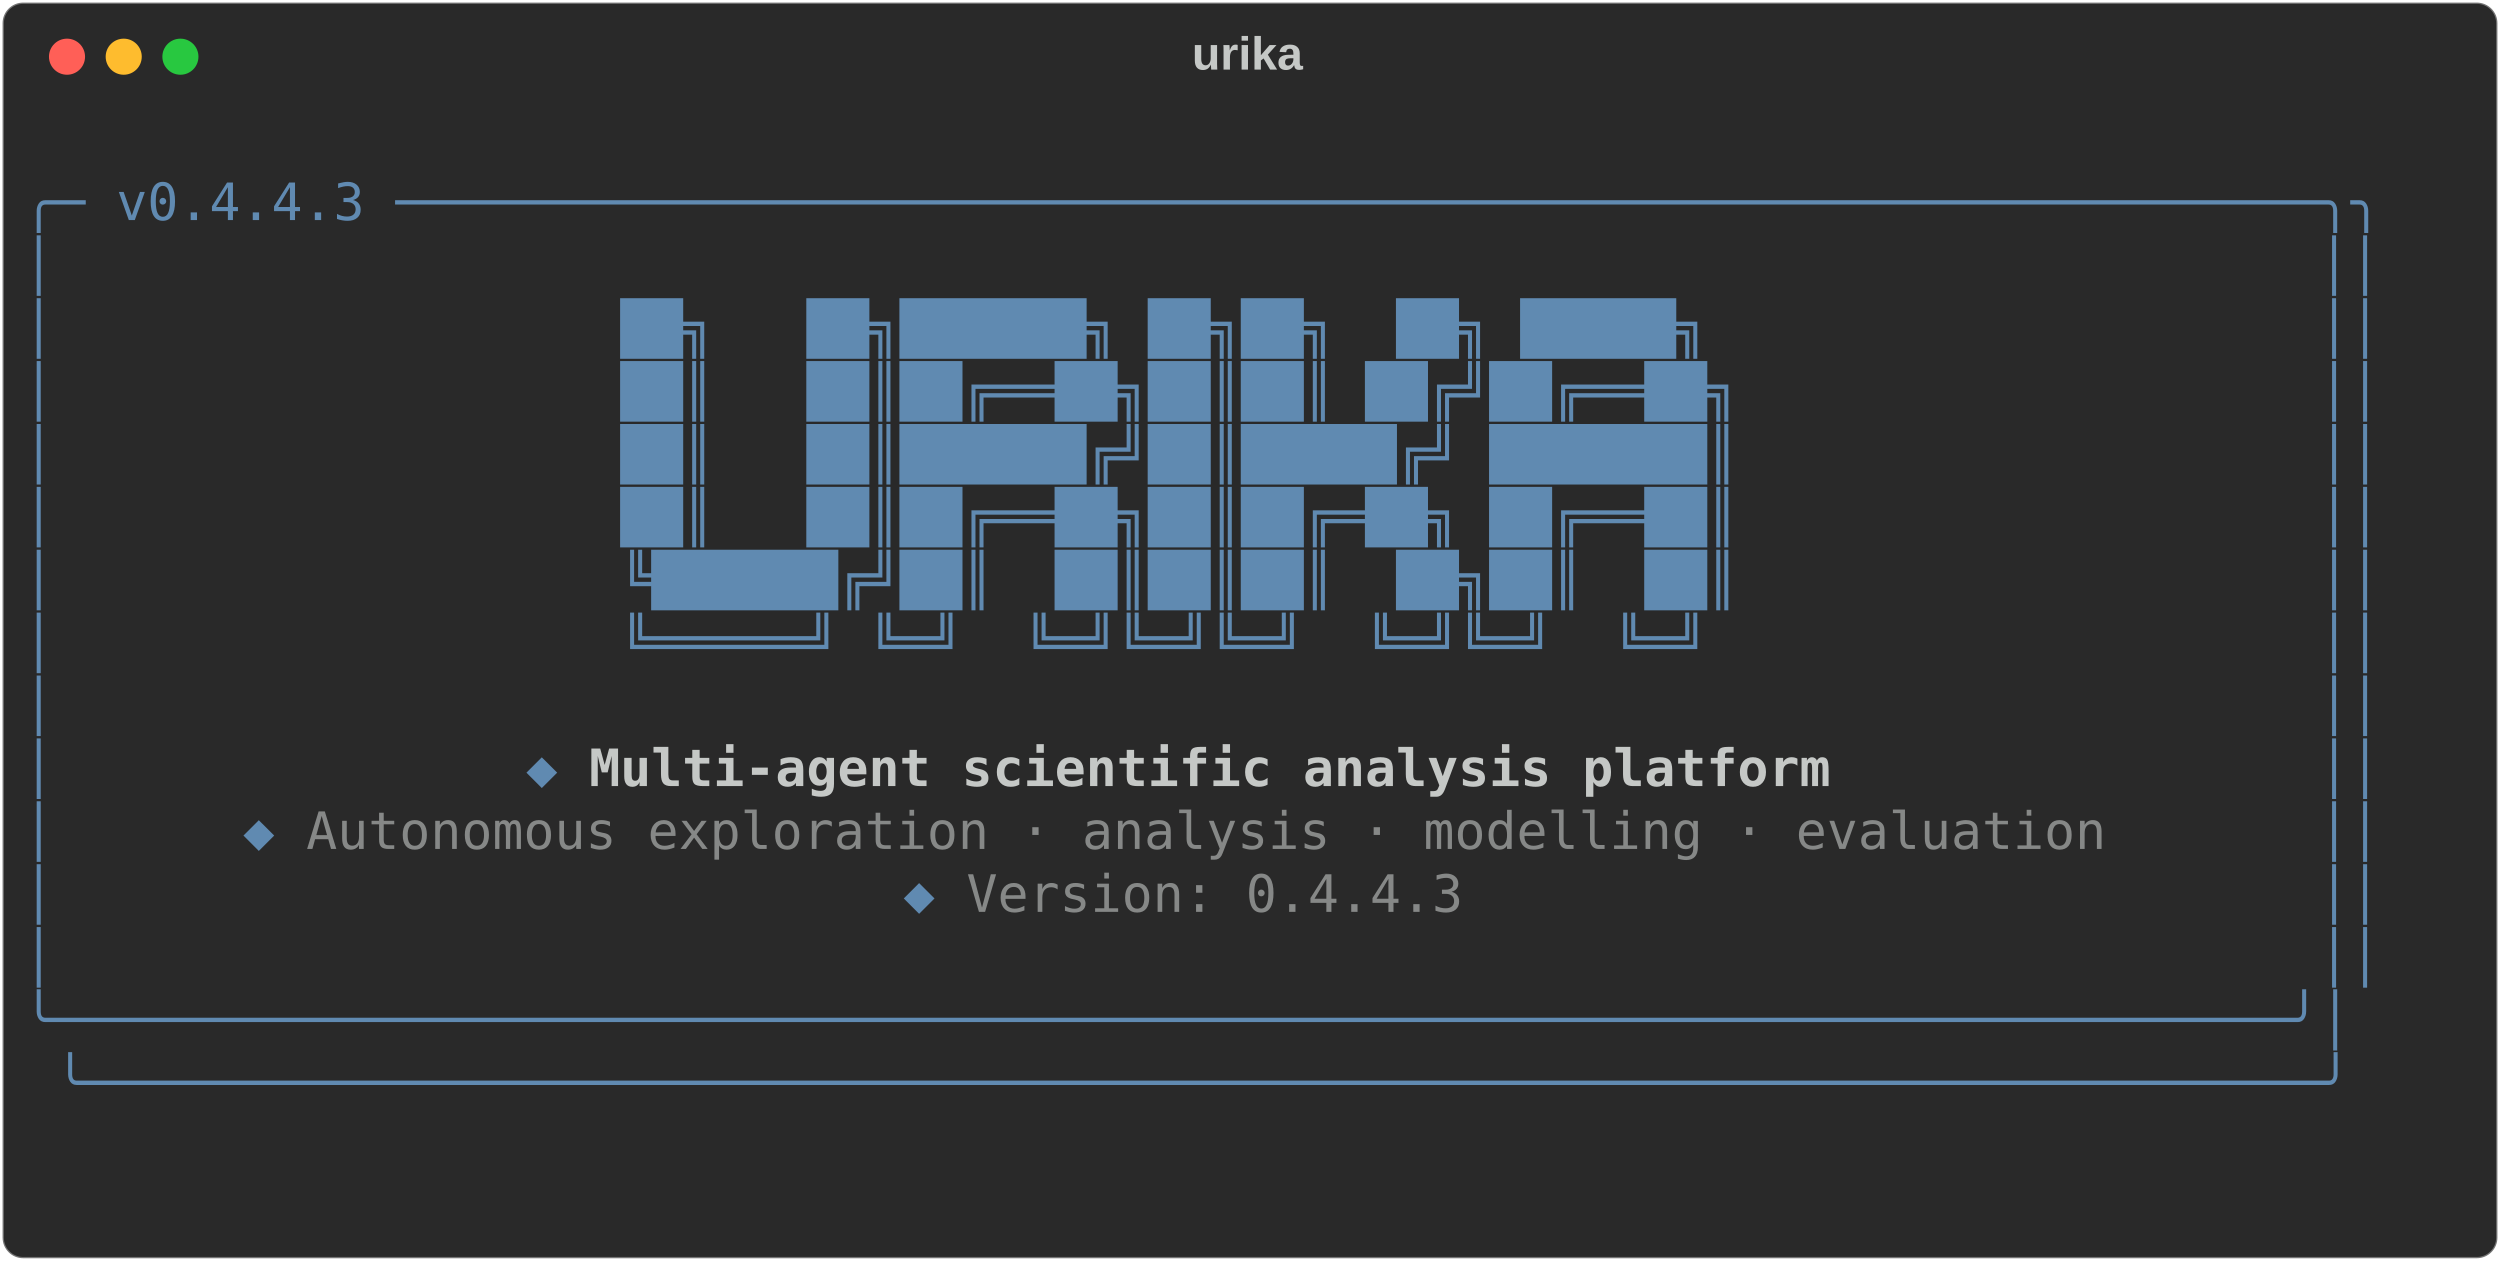
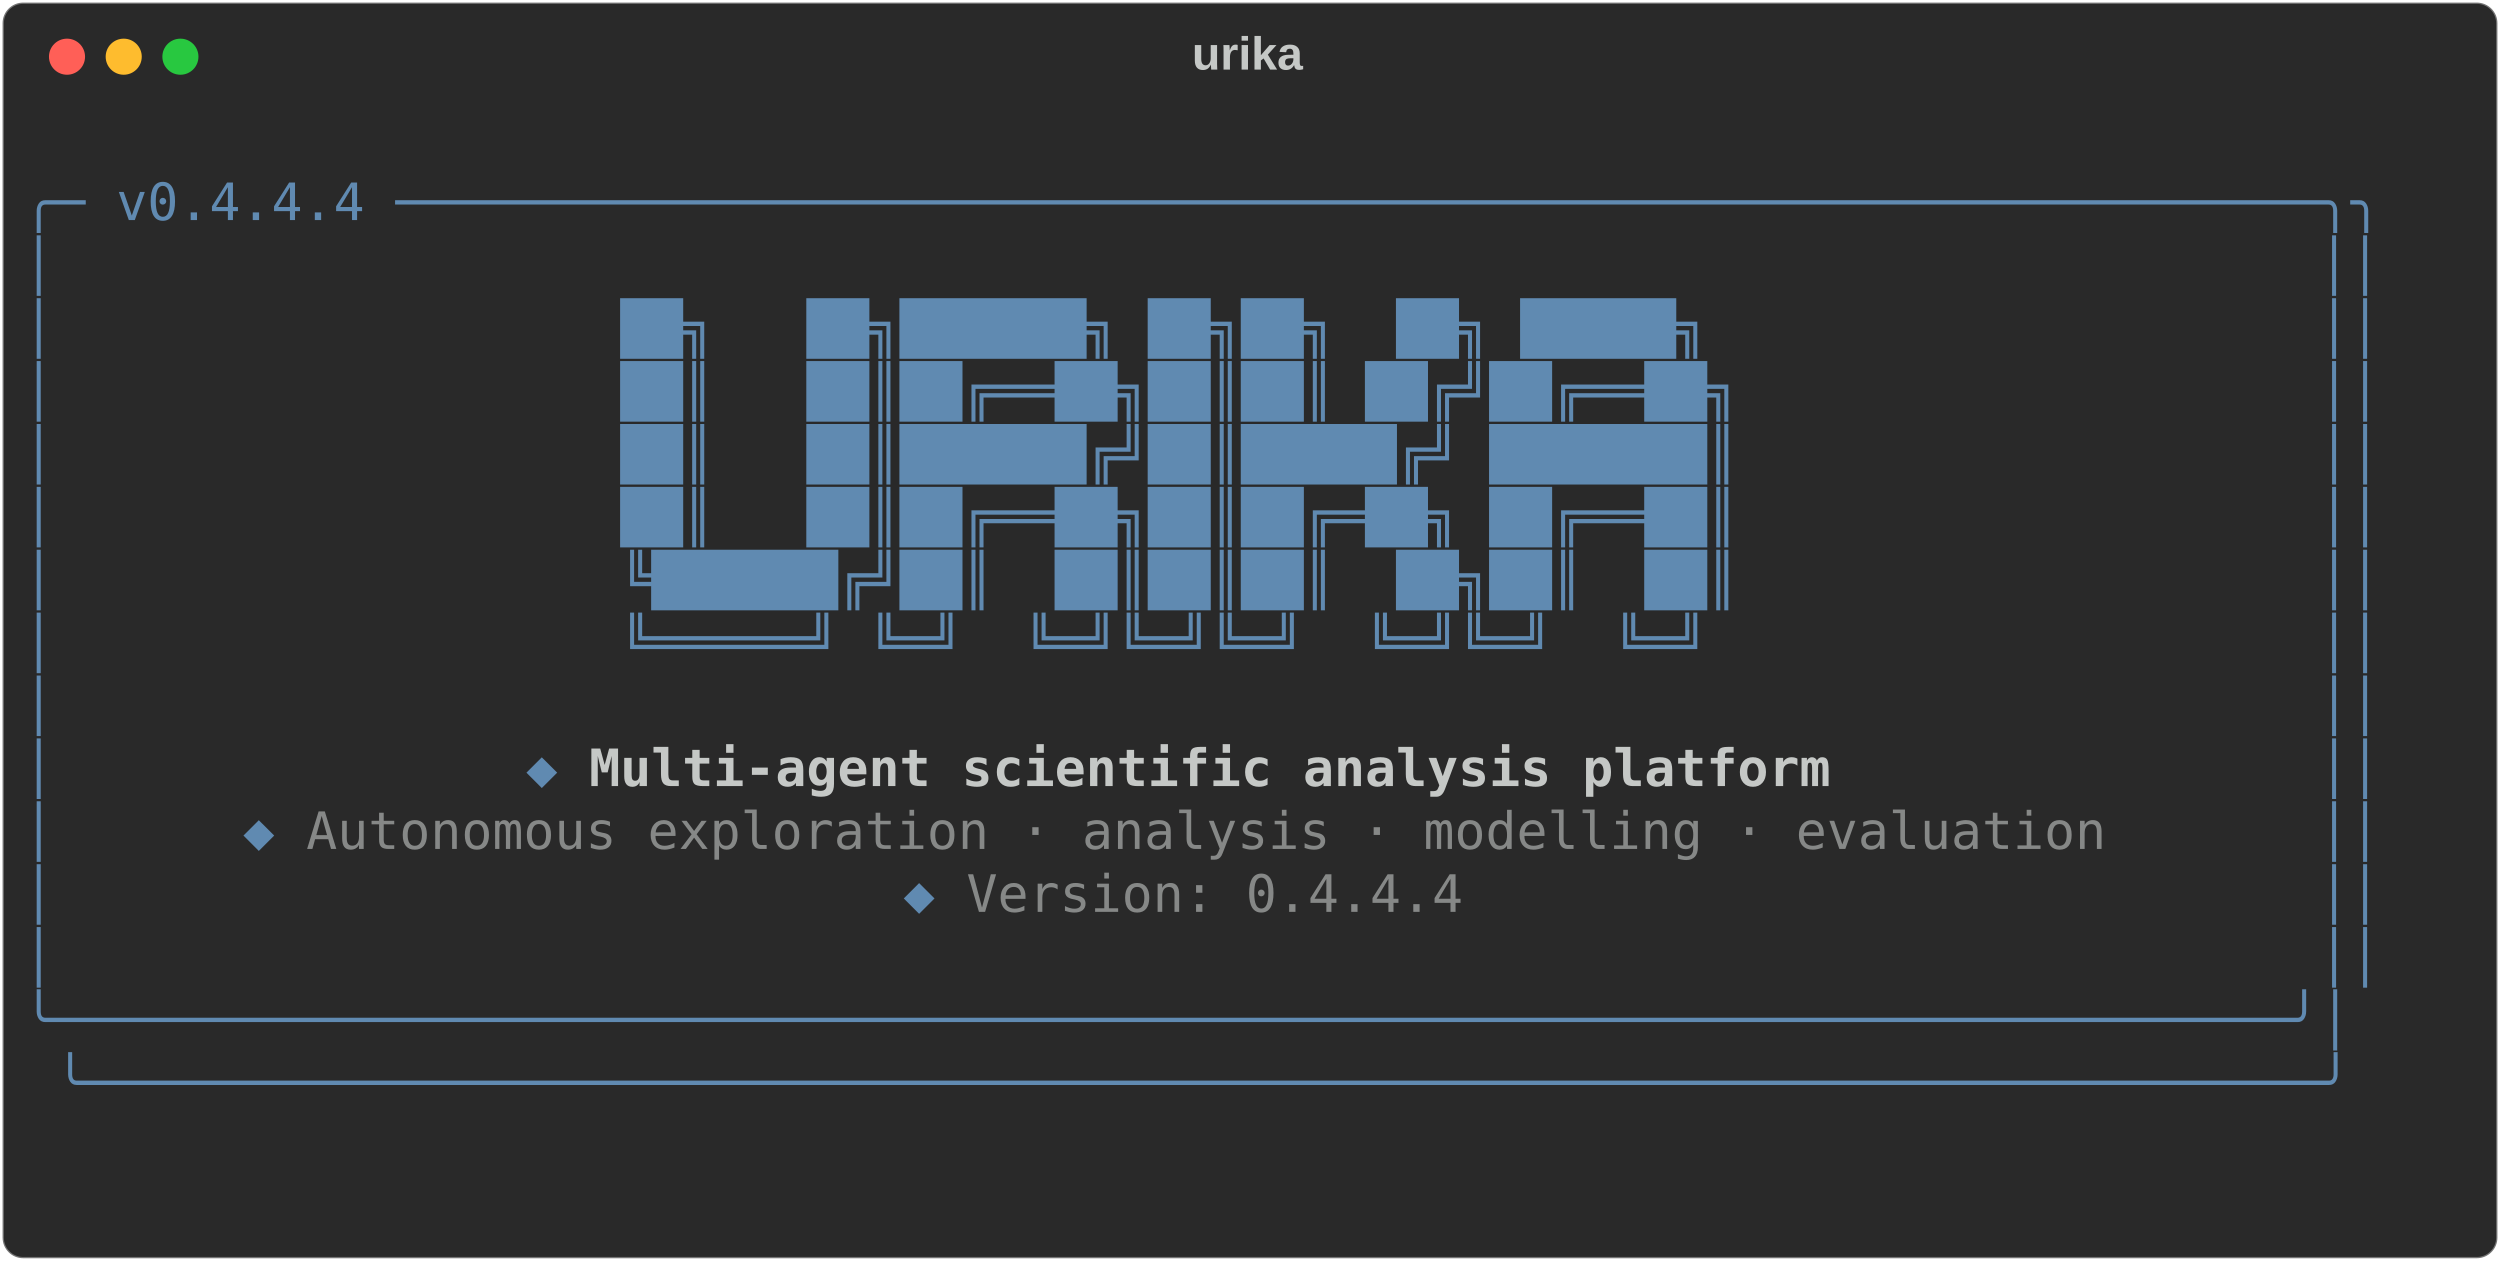
<svg xmlns="http://www.w3.org/2000/svg" class="rich-terminal" viewBox="0 0 970 489.2">
  <style>

    @font-face {
        font-family: "JetBrains Mono", "Fira Code";
        src: local("FiraCode-Regular"),
                url("https://cdnjs.cloudflare.com/ajax/libs/firacode/6.2.0/woff2/FiraCode-Regular.woff2") format("woff2"),
                url("https://cdnjs.cloudflare.com/ajax/libs/firacode/6.2.0/woff/FiraCode-Regular.woff") format("woff");
        font-style: normal;
        font-weight: 400;
    }
    @font-face {
        font-family: "JetBrains Mono", "Fira Code";
        src: local("FiraCode-Bold"),
                url("https://cdnjs.cloudflare.com/ajax/libs/firacode/6.2.0/woff2/FiraCode-Bold.woff2") format("woff2"),
                url("https://cdnjs.cloudflare.com/ajax/libs/firacode/6.2.0/woff/FiraCode-Bold.woff") format("woff");
        font-style: bold;
        font-weight: 700;
    }

-     .terminal-2601059913-matrix {
+     .terminal-3016754763-matrix {
        font-family: JetBrains Mono, Fira Code, DejaVu Sans Mono, monospace;
        font-size: 20px;
        line-height: 24.4px;
        font-variant-east-asian: full-width;
    }

-     .terminal-2601059913-title {
+     .terminal-3016754763-title {
        font-size: 18px;
        font-weight: bold;
        font-family: arial;
    }

-     .terminal-2601059913-r1 { fill: #c5c8c6 }
- .terminal-2601059913-r2 { fill: #608ab1 }
- .terminal-2601059913-r3 { fill: #c5c8c6;font-weight: bold }
- .terminal-2601059913-r4 { fill: #868887 }
+     .terminal-3016754763-r1 { fill: #c5c8c6 }
+ .terminal-3016754763-r2 { fill: #608ab1 }
+ .terminal-3016754763-r3 { fill: #c5c8c6;font-weight: bold }
+ .terminal-3016754763-r4 { fill: #868887 }
    </style>
  <defs>
-     <clipPath id="terminal-2601059913-clip-terminal">
+     <clipPath id="terminal-3016754763-clip-terminal">
      <rect x="0" y="0" width="950.6" height="438.2" />
    </clipPath>
-     <clipPath id="terminal-2601059913-line-0">
+     <clipPath id="terminal-3016754763-line-0">
      <rect x="0" y="1.5" width="951.6" height="24.65" />
    </clipPath>
-     <clipPath id="terminal-2601059913-line-1">
+     <clipPath id="terminal-3016754763-line-1">
      <rect x="0" y="25.9" width="951.6" height="24.65" />
    </clipPath>
-     <clipPath id="terminal-2601059913-line-2">
+     <clipPath id="terminal-3016754763-line-2">
      <rect x="0" y="50.3" width="951.6" height="24.65" />
    </clipPath>
-     <clipPath id="terminal-2601059913-line-3">
+     <clipPath id="terminal-3016754763-line-3">
      <rect x="0" y="74.7" width="951.6" height="24.65" />
    </clipPath>
-     <clipPath id="terminal-2601059913-line-4">
+     <clipPath id="terminal-3016754763-line-4">
      <rect x="0" y="99.1" width="951.6" height="24.65" />
    </clipPath>
-     <clipPath id="terminal-2601059913-line-5">
+     <clipPath id="terminal-3016754763-line-5">
      <rect x="0" y="123.5" width="951.6" height="24.65" />
    </clipPath>
-     <clipPath id="terminal-2601059913-line-6">
+     <clipPath id="terminal-3016754763-line-6">
      <rect x="0" y="147.9" width="951.6" height="24.65" />
    </clipPath>
-     <clipPath id="terminal-2601059913-line-7">
+     <clipPath id="terminal-3016754763-line-7">
      <rect x="0" y="172.3" width="951.6" height="24.65" />
    </clipPath>
-     <clipPath id="terminal-2601059913-line-8">
+     <clipPath id="terminal-3016754763-line-8">
      <rect x="0" y="196.7" width="951.6" height="24.65" />
    </clipPath>
-     <clipPath id="terminal-2601059913-line-9">
+     <clipPath id="terminal-3016754763-line-9">
      <rect x="0" y="221.1" width="951.6" height="24.65" />
    </clipPath>
-     <clipPath id="terminal-2601059913-line-10">
+     <clipPath id="terminal-3016754763-line-10">
      <rect x="0" y="245.5" width="951.6" height="24.65" />
    </clipPath>
-     <clipPath id="terminal-2601059913-line-11">
+     <clipPath id="terminal-3016754763-line-11">
      <rect x="0" y="269.9" width="951.6" height="24.65" />
    </clipPath>
-     <clipPath id="terminal-2601059913-line-12">
+     <clipPath id="terminal-3016754763-line-12">
      <rect x="0" y="294.3" width="951.6" height="24.65" />
    </clipPath>
-     <clipPath id="terminal-2601059913-line-13">
+     <clipPath id="terminal-3016754763-line-13">
      <rect x="0" y="318.7" width="951.6" height="24.65" />
    </clipPath>
-     <clipPath id="terminal-2601059913-line-14">
+     <clipPath id="terminal-3016754763-line-14">
      <rect x="0" y="343.1" width="951.6" height="24.65" />
    </clipPath>
-     <clipPath id="terminal-2601059913-line-15">
+     <clipPath id="terminal-3016754763-line-15">
      <rect x="0" y="367.5" width="951.6" height="24.65" />
    </clipPath>
-     <clipPath id="terminal-2601059913-line-16">
+     <clipPath id="terminal-3016754763-line-16">
      <rect x="0" y="391.9" width="951.6" height="24.65" />
    </clipPath>
  </defs>
  <rect fill="#292929" stroke="rgba(255,255,255,0.35)" stroke-width="1" x="1" y="1" width="968" height="487.2" rx="8" />
-   <text class="terminal-2601059913-title" fill="#c5c8c6" text-anchor="middle" x="484" y="27">urika</text>
+   <text class="terminal-3016754763-title" fill="#c5c8c6" text-anchor="middle" x="484" y="27">urika</text>
  <g transform="translate(26,22)">
    <circle cx="0" cy="0" r="7" fill="#ff5f57" />
    <circle cx="22" cy="0" r="7" fill="#febc2e" />
    <circle cx="44" cy="0" r="7" fill="#28c840" />
  </g>
-   <g transform="translate(9, 41)" clip-path="url(#terminal-2601059913-clip-terminal)">
-     <g class="terminal-2601059913-matrix">
-       <text class="terminal-2601059913-r1" x="951.6" y="20" textLength="12.2" clip-path="url(#terminal-2601059913-line-0)">
+   <g transform="translate(9, 41)" clip-path="url(#terminal-3016754763-clip-terminal)">
+     <g class="terminal-3016754763-matrix">
+       <text class="terminal-3016754763-r1" x="951.6" y="20" textLength="12.2" clip-path="url(#terminal-3016754763-line-0)">
</text>
-       <text class="terminal-2601059913-r2" x="0" y="44.4" textLength="927.2" clip-path="url(#terminal-2601059913-line-1)">╭─ v0.4.4.3 ──────────────────────────────────────────────────────────────╮╮</text>
-       <text class="terminal-2601059913-r1" x="951.6" y="44.4" textLength="12.2" clip-path="url(#terminal-2601059913-line-1)">
+       <text class="terminal-3016754763-r2" x="0" y="44.4" textLength="927.2" clip-path="url(#terminal-3016754763-line-1)">╭─ v0.4.4.4 ──────────────────────────────────────────────────────────────╮╮</text>
+       <text class="terminal-3016754763-r1" x="951.6" y="44.4" textLength="12.2" clip-path="url(#terminal-3016754763-line-1)">
</text>
-       <text class="terminal-2601059913-r2" x="0" y="68.8" textLength="12.2" clip-path="url(#terminal-2601059913-line-2)">│</text>
-       <text class="terminal-2601059913-r2" x="890.6" y="68.8" textLength="24.4" clip-path="url(#terminal-2601059913-line-2)">││</text>
-       <text class="terminal-2601059913-r1" x="951.6" y="68.8" textLength="12.2" clip-path="url(#terminal-2601059913-line-2)">
+       <text class="terminal-3016754763-r2" x="0" y="68.8" textLength="12.2" clip-path="url(#terminal-3016754763-line-2)">│</text>
+       <text class="terminal-3016754763-r2" x="890.6" y="68.8" textLength="24.4" clip-path="url(#terminal-3016754763-line-2)">││</text>
+       <text class="terminal-3016754763-r1" x="951.6" y="68.8" textLength="12.2" clip-path="url(#terminal-3016754763-line-2)">
</text>
-       <text class="terminal-2601059913-r2" x="0" y="93.2" textLength="12.2" clip-path="url(#terminal-2601059913-line-3)">│</text>
-       <text class="terminal-2601059913-r2" x="231.8" y="93.2" textLength="439.2" clip-path="url(#terminal-2601059913-line-3)">██╗   ██╗██████╗ ██╗██╗  ██╗ █████╗ </text>
-       <text class="terminal-2601059913-r2" x="890.6" y="93.2" textLength="24.4" clip-path="url(#terminal-2601059913-line-3)">││</text>
-       <text class="terminal-2601059913-r1" x="951.6" y="93.2" textLength="12.2" clip-path="url(#terminal-2601059913-line-3)">
+       <text class="terminal-3016754763-r2" x="0" y="93.2" textLength="12.2" clip-path="url(#terminal-3016754763-line-3)">│</text>
+       <text class="terminal-3016754763-r2" x="231.8" y="93.2" textLength="439.2" clip-path="url(#terminal-3016754763-line-3)">██╗   ██╗██████╗ ██╗██╗  ██╗ █████╗ </text>
+       <text class="terminal-3016754763-r2" x="890.6" y="93.2" textLength="24.4" clip-path="url(#terminal-3016754763-line-3)">││</text>
+       <text class="terminal-3016754763-r1" x="951.6" y="93.2" textLength="12.2" clip-path="url(#terminal-3016754763-line-3)">
</text>
-       <text class="terminal-2601059913-r2" x="0" y="117.6" textLength="12.2" clip-path="url(#terminal-2601059913-line-4)">│</text>
-       <text class="terminal-2601059913-r2" x="231.8" y="117.6" textLength="439.2" clip-path="url(#terminal-2601059913-line-4)">██║   ██║██╔══██╗██║██║ ██╔╝██╔══██╗</text>
-       <text class="terminal-2601059913-r2" x="890.6" y="117.6" textLength="24.4" clip-path="url(#terminal-2601059913-line-4)">││</text>
-       <text class="terminal-2601059913-r1" x="951.6" y="117.6" textLength="12.2" clip-path="url(#terminal-2601059913-line-4)">
+       <text class="terminal-3016754763-r2" x="0" y="117.6" textLength="12.2" clip-path="url(#terminal-3016754763-line-4)">│</text>
+       <text class="terminal-3016754763-r2" x="231.8" y="117.6" textLength="439.2" clip-path="url(#terminal-3016754763-line-4)">██║   ██║██╔══██╗██║██║ ██╔╝██╔══██╗</text>
+       <text class="terminal-3016754763-r2" x="890.6" y="117.6" textLength="24.4" clip-path="url(#terminal-3016754763-line-4)">││</text>
+       <text class="terminal-3016754763-r1" x="951.6" y="117.6" textLength="12.2" clip-path="url(#terminal-3016754763-line-4)">
</text>
-       <text class="terminal-2601059913-r2" x="0" y="142" textLength="12.2" clip-path="url(#terminal-2601059913-line-5)">│</text>
-       <text class="terminal-2601059913-r2" x="231.8" y="142" textLength="439.2" clip-path="url(#terminal-2601059913-line-5)">██║   ██║██████╔╝██║█████╔╝ ███████║</text>
-       <text class="terminal-2601059913-r2" x="890.6" y="142" textLength="24.4" clip-path="url(#terminal-2601059913-line-5)">││</text>
-       <text class="terminal-2601059913-r1" x="951.6" y="142" textLength="12.2" clip-path="url(#terminal-2601059913-line-5)">
+       <text class="terminal-3016754763-r2" x="0" y="142" textLength="12.2" clip-path="url(#terminal-3016754763-line-5)">│</text>
+       <text class="terminal-3016754763-r2" x="231.8" y="142" textLength="439.2" clip-path="url(#terminal-3016754763-line-5)">██║   ██║██████╔╝██║█████╔╝ ███████║</text>
+       <text class="terminal-3016754763-r2" x="890.6" y="142" textLength="24.4" clip-path="url(#terminal-3016754763-line-5)">││</text>
+       <text class="terminal-3016754763-r1" x="951.6" y="142" textLength="12.2" clip-path="url(#terminal-3016754763-line-5)">
</text>
-       <text class="terminal-2601059913-r2" x="0" y="166.4" textLength="12.2" clip-path="url(#terminal-2601059913-line-6)">│</text>
-       <text class="terminal-2601059913-r2" x="231.8" y="166.4" textLength="439.2" clip-path="url(#terminal-2601059913-line-6)">██║   ██║██╔══██╗██║██╔═██╗ ██╔══██║</text>
-       <text class="terminal-2601059913-r2" x="890.6" y="166.4" textLength="24.4" clip-path="url(#terminal-2601059913-line-6)">││</text>
-       <text class="terminal-2601059913-r1" x="951.6" y="166.4" textLength="12.2" clip-path="url(#terminal-2601059913-line-6)">
+       <text class="terminal-3016754763-r2" x="0" y="166.4" textLength="12.2" clip-path="url(#terminal-3016754763-line-6)">│</text>
+       <text class="terminal-3016754763-r2" x="231.8" y="166.4" textLength="439.2" clip-path="url(#terminal-3016754763-line-6)">██║   ██║██╔══██╗██║██╔═██╗ ██╔══██║</text>
+       <text class="terminal-3016754763-r2" x="890.6" y="166.4" textLength="24.4" clip-path="url(#terminal-3016754763-line-6)">││</text>
+       <text class="terminal-3016754763-r1" x="951.6" y="166.4" textLength="12.2" clip-path="url(#terminal-3016754763-line-6)">
</text>
-       <text class="terminal-2601059913-r2" x="0" y="190.8" textLength="12.2" clip-path="url(#terminal-2601059913-line-7)">│</text>
-       <text class="terminal-2601059913-r2" x="231.8" y="190.8" textLength="439.2" clip-path="url(#terminal-2601059913-line-7)">╚██████╔╝██║  ██║██║██║  ██╗██║  ██║</text>
-       <text class="terminal-2601059913-r2" x="890.6" y="190.8" textLength="24.4" clip-path="url(#terminal-2601059913-line-7)">││</text>
-       <text class="terminal-2601059913-r1" x="951.6" y="190.8" textLength="12.2" clip-path="url(#terminal-2601059913-line-7)">
+       <text class="terminal-3016754763-r2" x="0" y="190.8" textLength="12.2" clip-path="url(#terminal-3016754763-line-7)">│</text>
+       <text class="terminal-3016754763-r2" x="231.8" y="190.8" textLength="439.2" clip-path="url(#terminal-3016754763-line-7)">╚██████╔╝██║  ██║██║██║  ██╗██║  ██║</text>
+       <text class="terminal-3016754763-r2" x="890.6" y="190.8" textLength="24.4" clip-path="url(#terminal-3016754763-line-7)">││</text>
+       <text class="terminal-3016754763-r1" x="951.6" y="190.8" textLength="12.2" clip-path="url(#terminal-3016754763-line-7)">
</text>
-       <text class="terminal-2601059913-r2" x="0" y="215.2" textLength="12.2" clip-path="url(#terminal-2601059913-line-8)">│</text>
-       <text class="terminal-2601059913-r2" x="231.8" y="215.2" textLength="439.2" clip-path="url(#terminal-2601059913-line-8)"> ╚═════╝ ╚═╝  ╚═╝╚═╝╚═╝  ╚═╝╚═╝  ╚═╝</text>
-       <text class="terminal-2601059913-r2" x="890.6" y="215.2" textLength="24.4" clip-path="url(#terminal-2601059913-line-8)">││</text>
-       <text class="terminal-2601059913-r1" x="951.6" y="215.2" textLength="12.2" clip-path="url(#terminal-2601059913-line-8)">
+       <text class="terminal-3016754763-r2" x="0" y="215.2" textLength="12.2" clip-path="url(#terminal-3016754763-line-8)">│</text>
+       <text class="terminal-3016754763-r2" x="231.8" y="215.2" textLength="439.2" clip-path="url(#terminal-3016754763-line-8)"> ╚═════╝ ╚═╝  ╚═╝╚═╝╚═╝  ╚═╝╚═╝  ╚═╝</text>
+       <text class="terminal-3016754763-r2" x="890.6" y="215.2" textLength="24.4" clip-path="url(#terminal-3016754763-line-8)">││</text>
+       <text class="terminal-3016754763-r1" x="951.6" y="215.2" textLength="12.2" clip-path="url(#terminal-3016754763-line-8)">
</text>
-       <text class="terminal-2601059913-r2" x="0" y="239.6" textLength="12.2" clip-path="url(#terminal-2601059913-line-9)">│</text>
-       <text class="terminal-2601059913-r2" x="890.6" y="239.6" textLength="24.4" clip-path="url(#terminal-2601059913-line-9)">││</text>
-       <text class="terminal-2601059913-r1" x="951.6" y="239.6" textLength="12.2" clip-path="url(#terminal-2601059913-line-9)">
+       <text class="terminal-3016754763-r2" x="0" y="239.6" textLength="12.2" clip-path="url(#terminal-3016754763-line-9)">│</text>
+       <text class="terminal-3016754763-r2" x="890.6" y="239.6" textLength="24.4" clip-path="url(#terminal-3016754763-line-9)">││</text>
+       <text class="terminal-3016754763-r1" x="951.6" y="239.6" textLength="12.2" clip-path="url(#terminal-3016754763-line-9)">
</text>
-       <text class="terminal-2601059913-r2" x="0" y="264" textLength="12.2" clip-path="url(#terminal-2601059913-line-10)">│</text>
-       <text class="terminal-2601059913-r2" x="195.2" y="264" textLength="12.2" clip-path="url(#terminal-2601059913-line-10)">◆</text>
-       <text class="terminal-2601059913-r3" x="219.6" y="264" textLength="488" clip-path="url(#terminal-2601059913-line-10)">Multi-agent scientific analysis platform</text>
-       <text class="terminal-2601059913-r2" x="890.6" y="264" textLength="24.4" clip-path="url(#terminal-2601059913-line-10)">││</text>
-       <text class="terminal-2601059913-r1" x="951.6" y="264" textLength="12.2" clip-path="url(#terminal-2601059913-line-10)">
+       <text class="terminal-3016754763-r2" x="0" y="264" textLength="12.2" clip-path="url(#terminal-3016754763-line-10)">│</text>
+       <text class="terminal-3016754763-r2" x="195.2" y="264" textLength="12.2" clip-path="url(#terminal-3016754763-line-10)">◆</text>
+       <text class="terminal-3016754763-r3" x="219.6" y="264" textLength="488" clip-path="url(#terminal-3016754763-line-10)">Multi-agent scientific analysis platform</text>
+       <text class="terminal-3016754763-r2" x="890.6" y="264" textLength="24.4" clip-path="url(#terminal-3016754763-line-10)">││</text>
+       <text class="terminal-3016754763-r1" x="951.6" y="264" textLength="12.2" clip-path="url(#terminal-3016754763-line-10)">
</text>
-       <text class="terminal-2601059913-r2" x="0" y="288.4" textLength="12.2" clip-path="url(#terminal-2601059913-line-11)">│</text>
-       <text class="terminal-2601059913-r2" x="85.4" y="288.4" textLength="12.2" clip-path="url(#terminal-2601059913-line-11)">◆</text>
-       <text class="terminal-2601059913-r4" x="109.8" y="288.4" textLength="707.6" clip-path="url(#terminal-2601059913-line-11)">Autonomous exploration · analysis · modelling · evaluation</text>
-       <text class="terminal-2601059913-r2" x="890.6" y="288.4" textLength="24.4" clip-path="url(#terminal-2601059913-line-11)">││</text>
-       <text class="terminal-2601059913-r1" x="951.6" y="288.4" textLength="12.2" clip-path="url(#terminal-2601059913-line-11)">
+       <text class="terminal-3016754763-r2" x="0" y="288.4" textLength="12.2" clip-path="url(#terminal-3016754763-line-11)">│</text>
+       <text class="terminal-3016754763-r2" x="85.4" y="288.4" textLength="12.2" clip-path="url(#terminal-3016754763-line-11)">◆</text>
+       <text class="terminal-3016754763-r4" x="109.8" y="288.4" textLength="707.6" clip-path="url(#terminal-3016754763-line-11)">Autonomous exploration · analysis · modelling · evaluation</text>
+       <text class="terminal-3016754763-r2" x="890.6" y="288.4" textLength="24.4" clip-path="url(#terminal-3016754763-line-11)">││</text>
+       <text class="terminal-3016754763-r1" x="951.6" y="288.4" textLength="12.2" clip-path="url(#terminal-3016754763-line-11)">
</text>
-       <text class="terminal-2601059913-r2" x="0" y="312.8" textLength="12.2" clip-path="url(#terminal-2601059913-line-12)">│</text>
-       <text class="terminal-2601059913-r2" x="341.6" y="312.8" textLength="12.2" clip-path="url(#terminal-2601059913-line-12)">◆</text>
-       <text class="terminal-2601059913-r4" x="366" y="312.8" textLength="195.2" clip-path="url(#terminal-2601059913-line-12)">Version: 0.4.4.3</text>
-       <text class="terminal-2601059913-r2" x="890.6" y="312.8" textLength="24.4" clip-path="url(#terminal-2601059913-line-12)">││</text>
-       <text class="terminal-2601059913-r1" x="951.6" y="312.8" textLength="12.2" clip-path="url(#terminal-2601059913-line-12)">
+       <text class="terminal-3016754763-r2" x="0" y="312.8" textLength="12.2" clip-path="url(#terminal-3016754763-line-12)">│</text>
+       <text class="terminal-3016754763-r2" x="341.6" y="312.8" textLength="12.2" clip-path="url(#terminal-3016754763-line-12)">◆</text>
+       <text class="terminal-3016754763-r4" x="366" y="312.8" textLength="195.2" clip-path="url(#terminal-3016754763-line-12)">Version: 0.4.4.4</text>
+       <text class="terminal-3016754763-r2" x="890.6" y="312.8" textLength="24.4" clip-path="url(#terminal-3016754763-line-12)">││</text>
+       <text class="terminal-3016754763-r1" x="951.6" y="312.8" textLength="12.2" clip-path="url(#terminal-3016754763-line-12)">
</text>
-       <text class="terminal-2601059913-r2" x="0" y="337.2" textLength="12.2" clip-path="url(#terminal-2601059913-line-13)">│</text>
-       <text class="terminal-2601059913-r2" x="890.6" y="337.2" textLength="24.4" clip-path="url(#terminal-2601059913-line-13)">││</text>
-       <text class="terminal-2601059913-r1" x="951.6" y="337.2" textLength="12.2" clip-path="url(#terminal-2601059913-line-13)">
+       <text class="terminal-3016754763-r2" x="0" y="337.2" textLength="12.2" clip-path="url(#terminal-3016754763-line-13)">│</text>
+       <text class="terminal-3016754763-r2" x="890.6" y="337.2" textLength="24.4" clip-path="url(#terminal-3016754763-line-13)">││</text>
+       <text class="terminal-3016754763-r1" x="951.6" y="337.2" textLength="12.2" clip-path="url(#terminal-3016754763-line-13)">
</text>
-       <text class="terminal-2601059913-r2" x="0" y="361.6" textLength="915" clip-path="url(#terminal-2601059913-line-14)">╰────────────────────────────────────────────────────────────────────────╯│</text>
-       <text class="terminal-2601059913-r1" x="951.6" y="361.6" textLength="12.2" clip-path="url(#terminal-2601059913-line-14)">
+       <text class="terminal-3016754763-r2" x="0" y="361.6" textLength="915" clip-path="url(#terminal-3016754763-line-14)">╰────────────────────────────────────────────────────────────────────────╯│</text>
+       <text class="terminal-3016754763-r1" x="951.6" y="361.6" textLength="12.2" clip-path="url(#terminal-3016754763-line-14)">
</text>
-       <text class="terminal-2601059913-r2" x="12.2" y="386" textLength="902.8" clip-path="url(#terminal-2601059913-line-15)">╰────────────────────────────────────────────────────────────────────────╯</text>
-       <text class="terminal-2601059913-r1" x="951.6" y="386" textLength="12.2" clip-path="url(#terminal-2601059913-line-15)">
+       <text class="terminal-3016754763-r2" x="12.2" y="386" textLength="902.8" clip-path="url(#terminal-3016754763-line-15)">╰────────────────────────────────────────────────────────────────────────╯</text>
+       <text class="terminal-3016754763-r1" x="951.6" y="386" textLength="12.2" clip-path="url(#terminal-3016754763-line-15)">
</text>
-       <text class="terminal-2601059913-r1" x="951.6" y="410.4" textLength="12.2" clip-path="url(#terminal-2601059913-line-16)">
+       <text class="terminal-3016754763-r1" x="951.6" y="410.4" textLength="12.2" clip-path="url(#terminal-3016754763-line-16)">
</text>
-       <text class="terminal-2601059913-r1" x="951.6" y="434.8" textLength="12.2" clip-path="url(#terminal-2601059913-line-17)">
+       <text class="terminal-3016754763-r1" x="951.6" y="434.8" textLength="12.2" clip-path="url(#terminal-3016754763-line-17)">
</text>
    </g>
  </g>
</svg>
